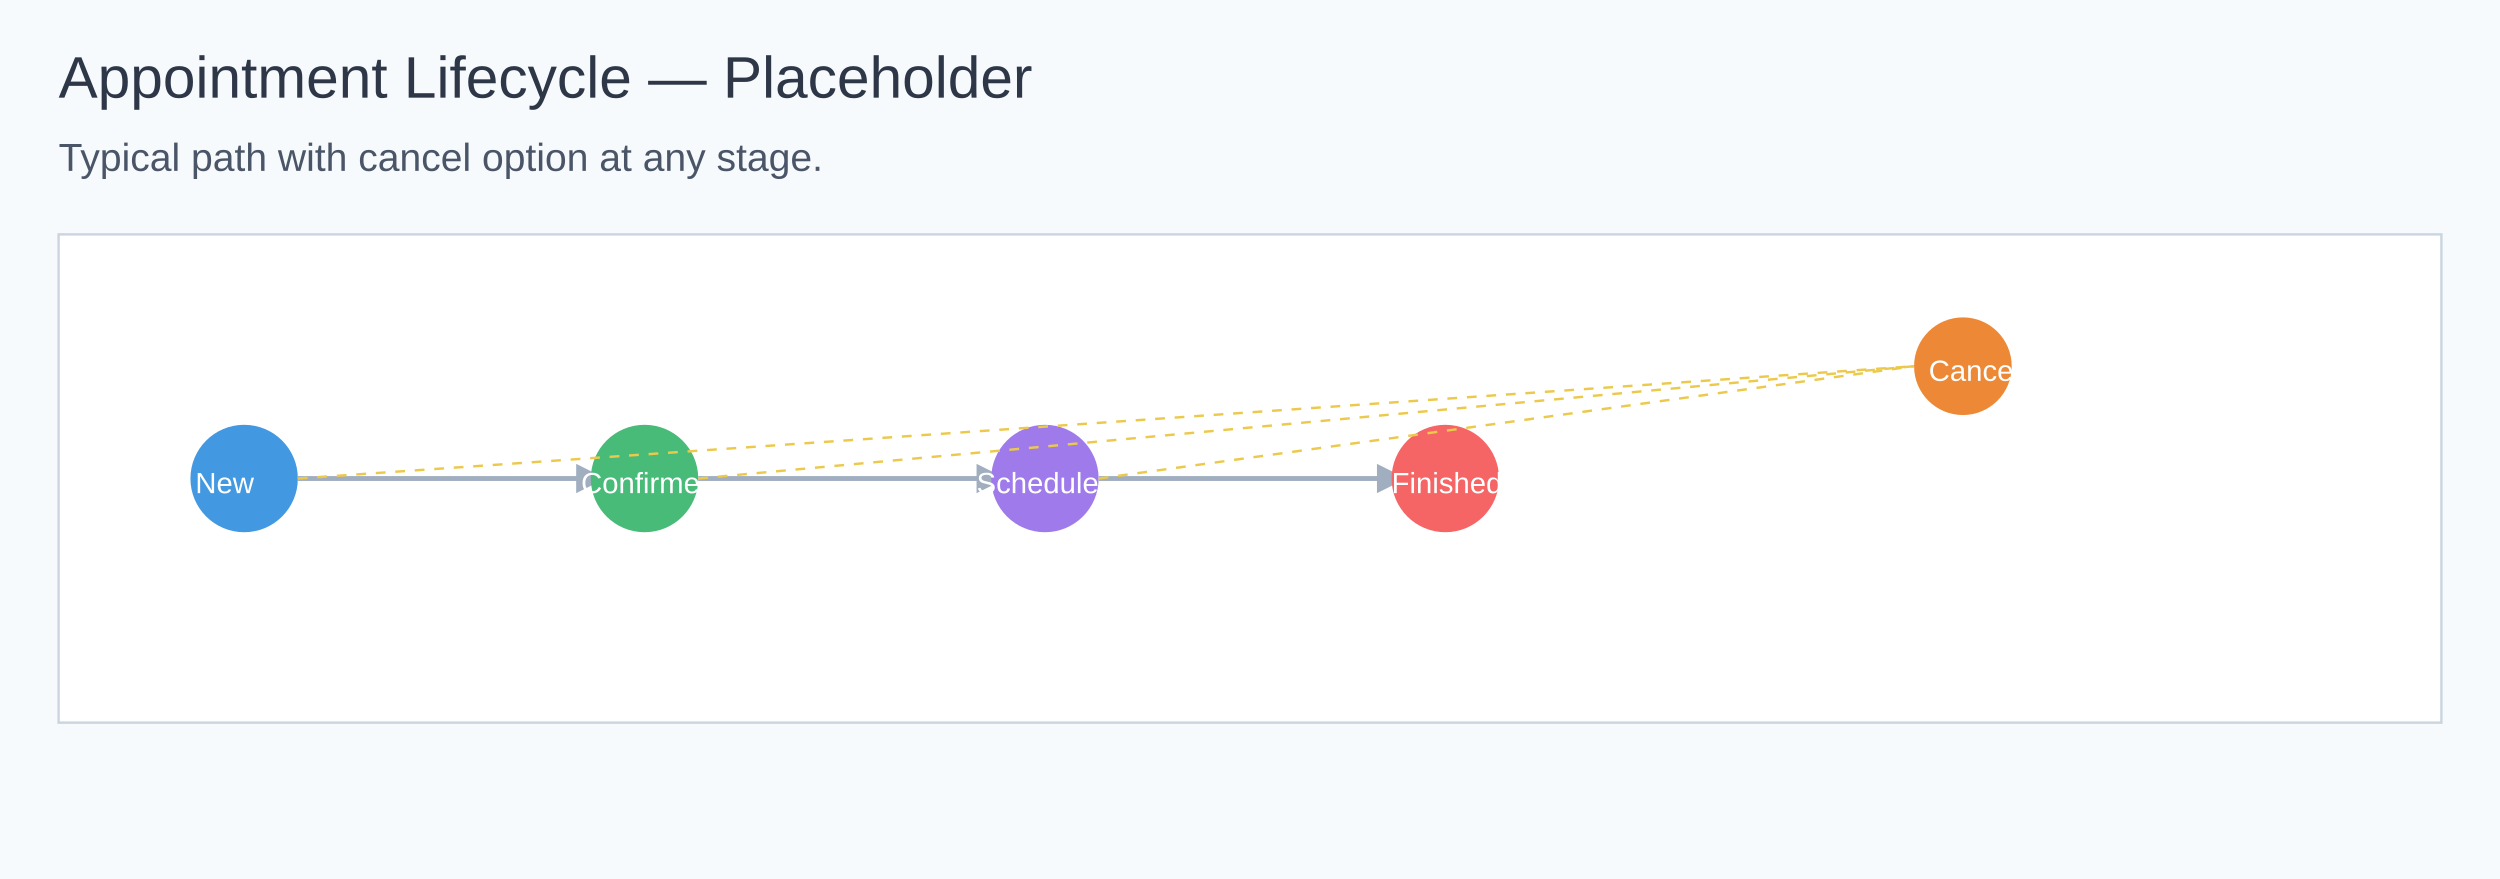
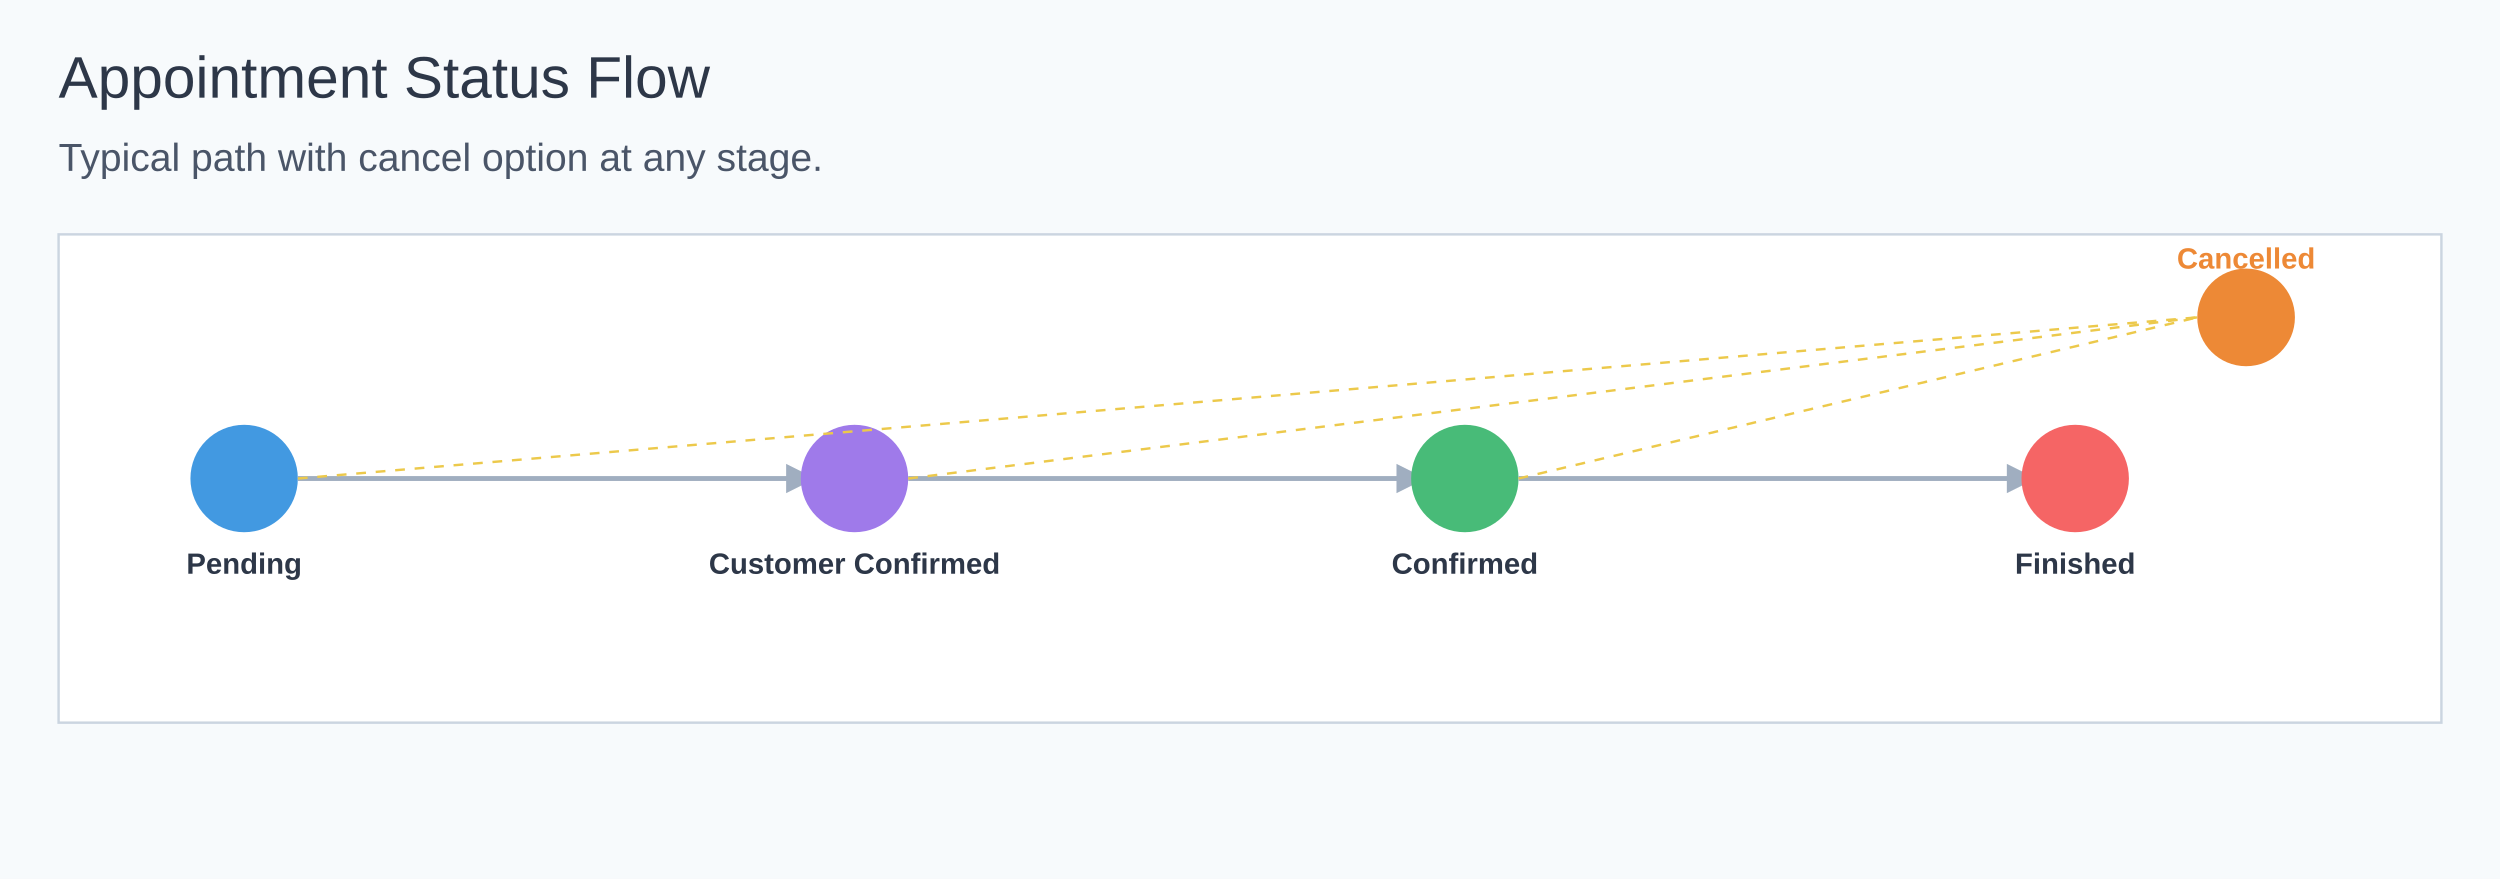
<svg xmlns="http://www.w3.org/2000/svg" width="1024" height="360" viewBox="0 0 1024 360">
  <rect width="1024" height="360" fill="#f7fafc" />
-   <text x="24" y="40" font-size="24" font-family="Arial" fill="#2d3748">Appointment Lifecycle — Placeholder</text>
+   <text x="24" y="40" font-size="24" font-family="Arial" fill="#2d3748">Appointment Status Flow</text>
  <text x="24" y="70" font-size="16" font-family="Arial" fill="#4a5568">Typical path with cancel option at any stage.</text>
  <rect x="24" y="96" width="976" height="200" fill="#ffffff" stroke="#cbd5e0" />
-   <circle cx="100" cy="196" r="22" fill="#4299e1" />
-   <text x="80" y="202" font-size="12" font-family="Arial" fill="#ffffff">New</text>
-   <line x1="122" y1="196" x2="242" y2="196" stroke="#a0aec0" stroke-width="2" marker-end="url(#arrow)" />
-   <circle cx="264" cy="196" r="22" fill="#48bb78" />
-   <text x="238" y="202" font-size="12" font-family="Arial" fill="#ffffff">Confirmed</text>
-   <line x1="286" y1="196" x2="406" y2="196" stroke="#a0aec0" stroke-width="2" marker-end="url(#arrow)" />
-   <circle cx="428" cy="196" r="22" fill="#9f7aea" />
-   <text x="400" y="202" font-size="12" font-family="Arial" fill="#ffffff">Scheduled</text>
-   <line x1="450" y1="196" x2="570" y2="196" stroke="#a0aec0" stroke-width="2" marker-end="url(#arrow)" />
-   <circle cx="592" cy="196" r="22" fill="#f56565" />
-   <text x="570" y="202" font-size="12" font-family="Arial" fill="#ffffff">Finished</text>
-   <circle cx="804" cy="150" r="20" fill="#ed8936" />
-   <text x="790" y="156" font-size="12" font-family="Arial" fill="#ffffff">Cancelled</text>
-   <line x1="122" y1="196" x2="784" y2="150" stroke="#ecc94b" stroke-dasharray="4" />
-   <line x1="286" y1="196" x2="784" y2="150" stroke="#ecc94b" stroke-dasharray="4" />
-   <line x1="450" y1="196" x2="784" y2="150" stroke="#ecc94b" stroke-dasharray="4" />
  <defs>
    <marker id="arrow" viewBox="0 0 10 10" refX="5" refY="5" markerWidth="6" markerHeight="6" orient="auto-start-reverse">
      <path d="M 0 0 L 10 5 L 0 10 z" fill="#a0aec0" />
    </marker>
  </defs>
+   <circle cx="100" cy="196" r="22" fill="#4299e1" />
+   <text x="100" y="235" text-anchor="middle" font-size="12" font-family="Arial" fill="#2d3748" font-weight="bold">Pending</text>
+   <line x1="122" y1="196" x2="328" y2="196" stroke="#a0aec0" stroke-width="2" marker-end="url(#arrow)" />
+   <circle cx="350" cy="196" r="22" fill="#9f7aea" />
+   <text x="350" y="235" text-anchor="middle" font-size="12" font-family="Arial" fill="#2d3748" font-weight="bold">Customer Confirmed</text>
+   <line x1="372" y1="196" x2="578" y2="196" stroke="#a0aec0" stroke-width="2" marker-end="url(#arrow)" />
+   <circle cx="600" cy="196" r="22" fill="#48bb78" />
+   <text x="600" y="235" text-anchor="middle" font-size="12" font-family="Arial" fill="#2d3748" font-weight="bold">Confirmed</text>
+   <line x1="622" y1="196" x2="828" y2="196" stroke="#a0aec0" stroke-width="2" marker-end="url(#arrow)" />
+   <circle cx="850" cy="196" r="22" fill="#f56565" />
+   <text x="850" y="235" text-anchor="middle" font-size="12" font-family="Arial" fill="#2d3748" font-weight="bold">Finished</text>
+   <circle cx="920" cy="130" r="20" fill="#ed8936" />
+   <text x="920" y="110" text-anchor="middle" font-size="12" font-family="Arial" fill="#ed8936" font-weight="bold">Cancelled</text>
+   <line x1="122" y1="196" x2="900" y2="130" stroke="#ecc94b" stroke-dasharray="4" />
+   <line x1="372" y1="196" x2="900" y2="130" stroke="#ecc94b" stroke-dasharray="4" />
+   <line x1="622" y1="196" x2="900" y2="130" stroke="#ecc94b" stroke-dasharray="4" />
</svg>
